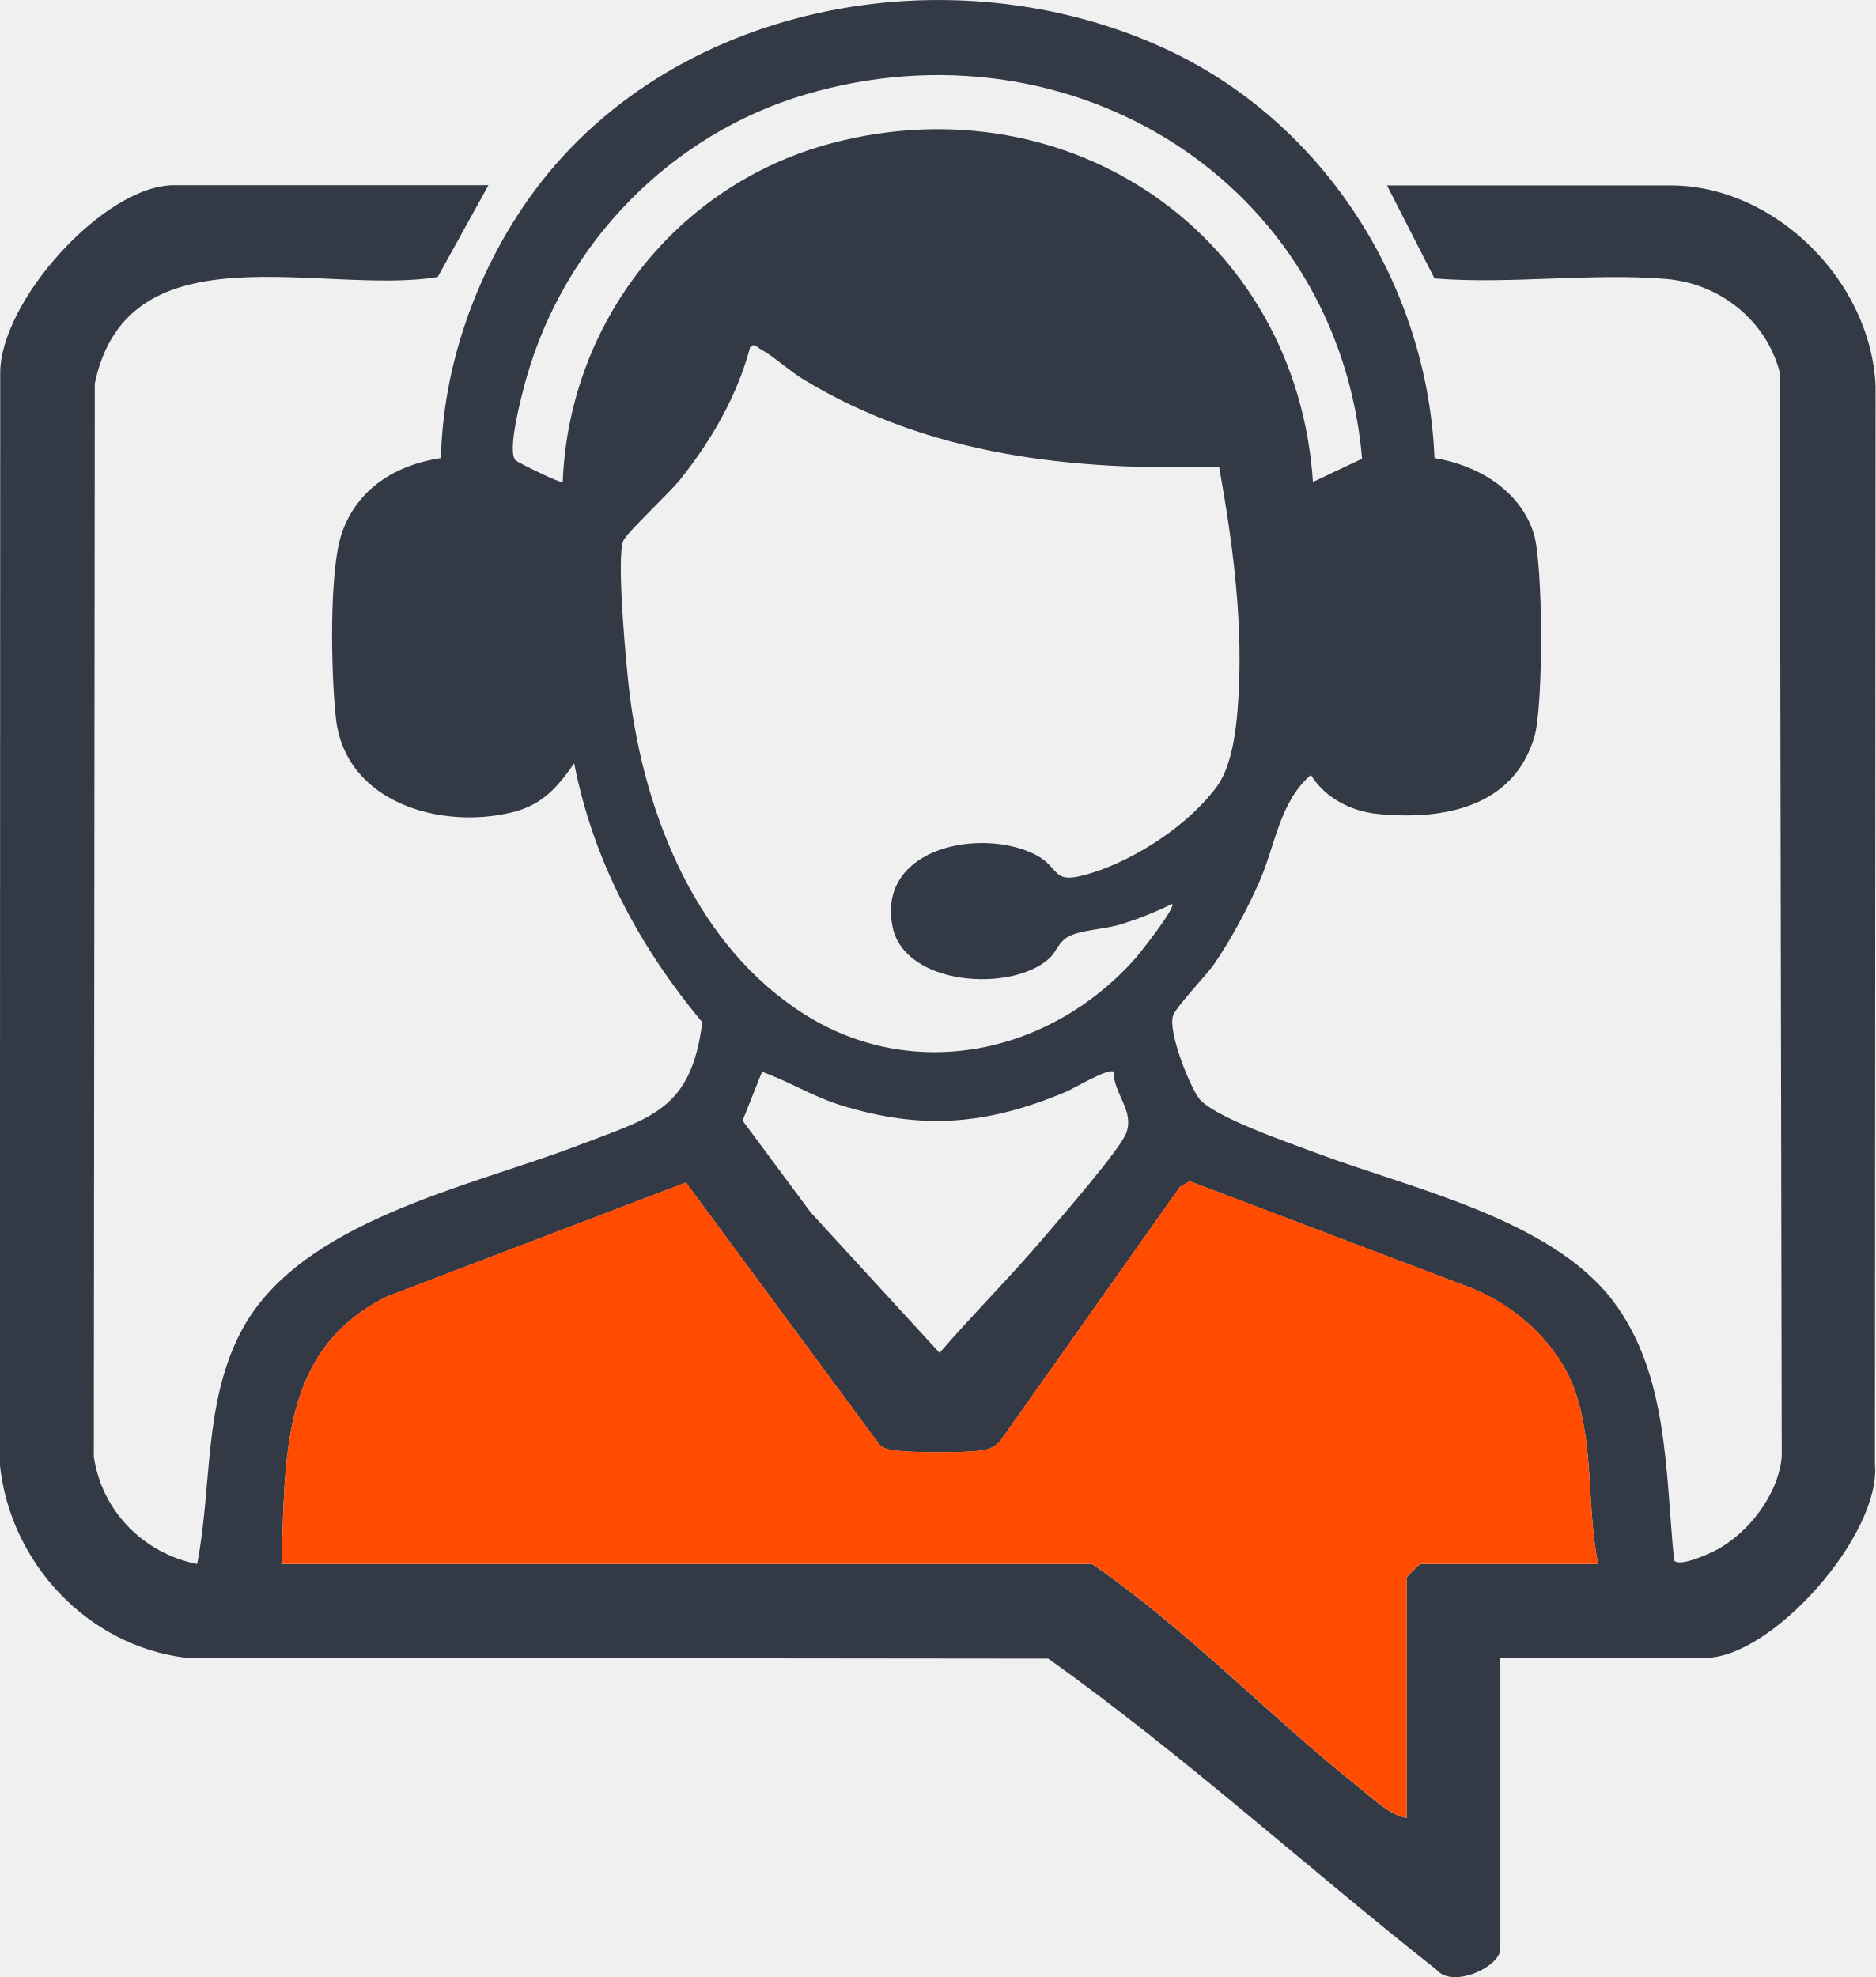
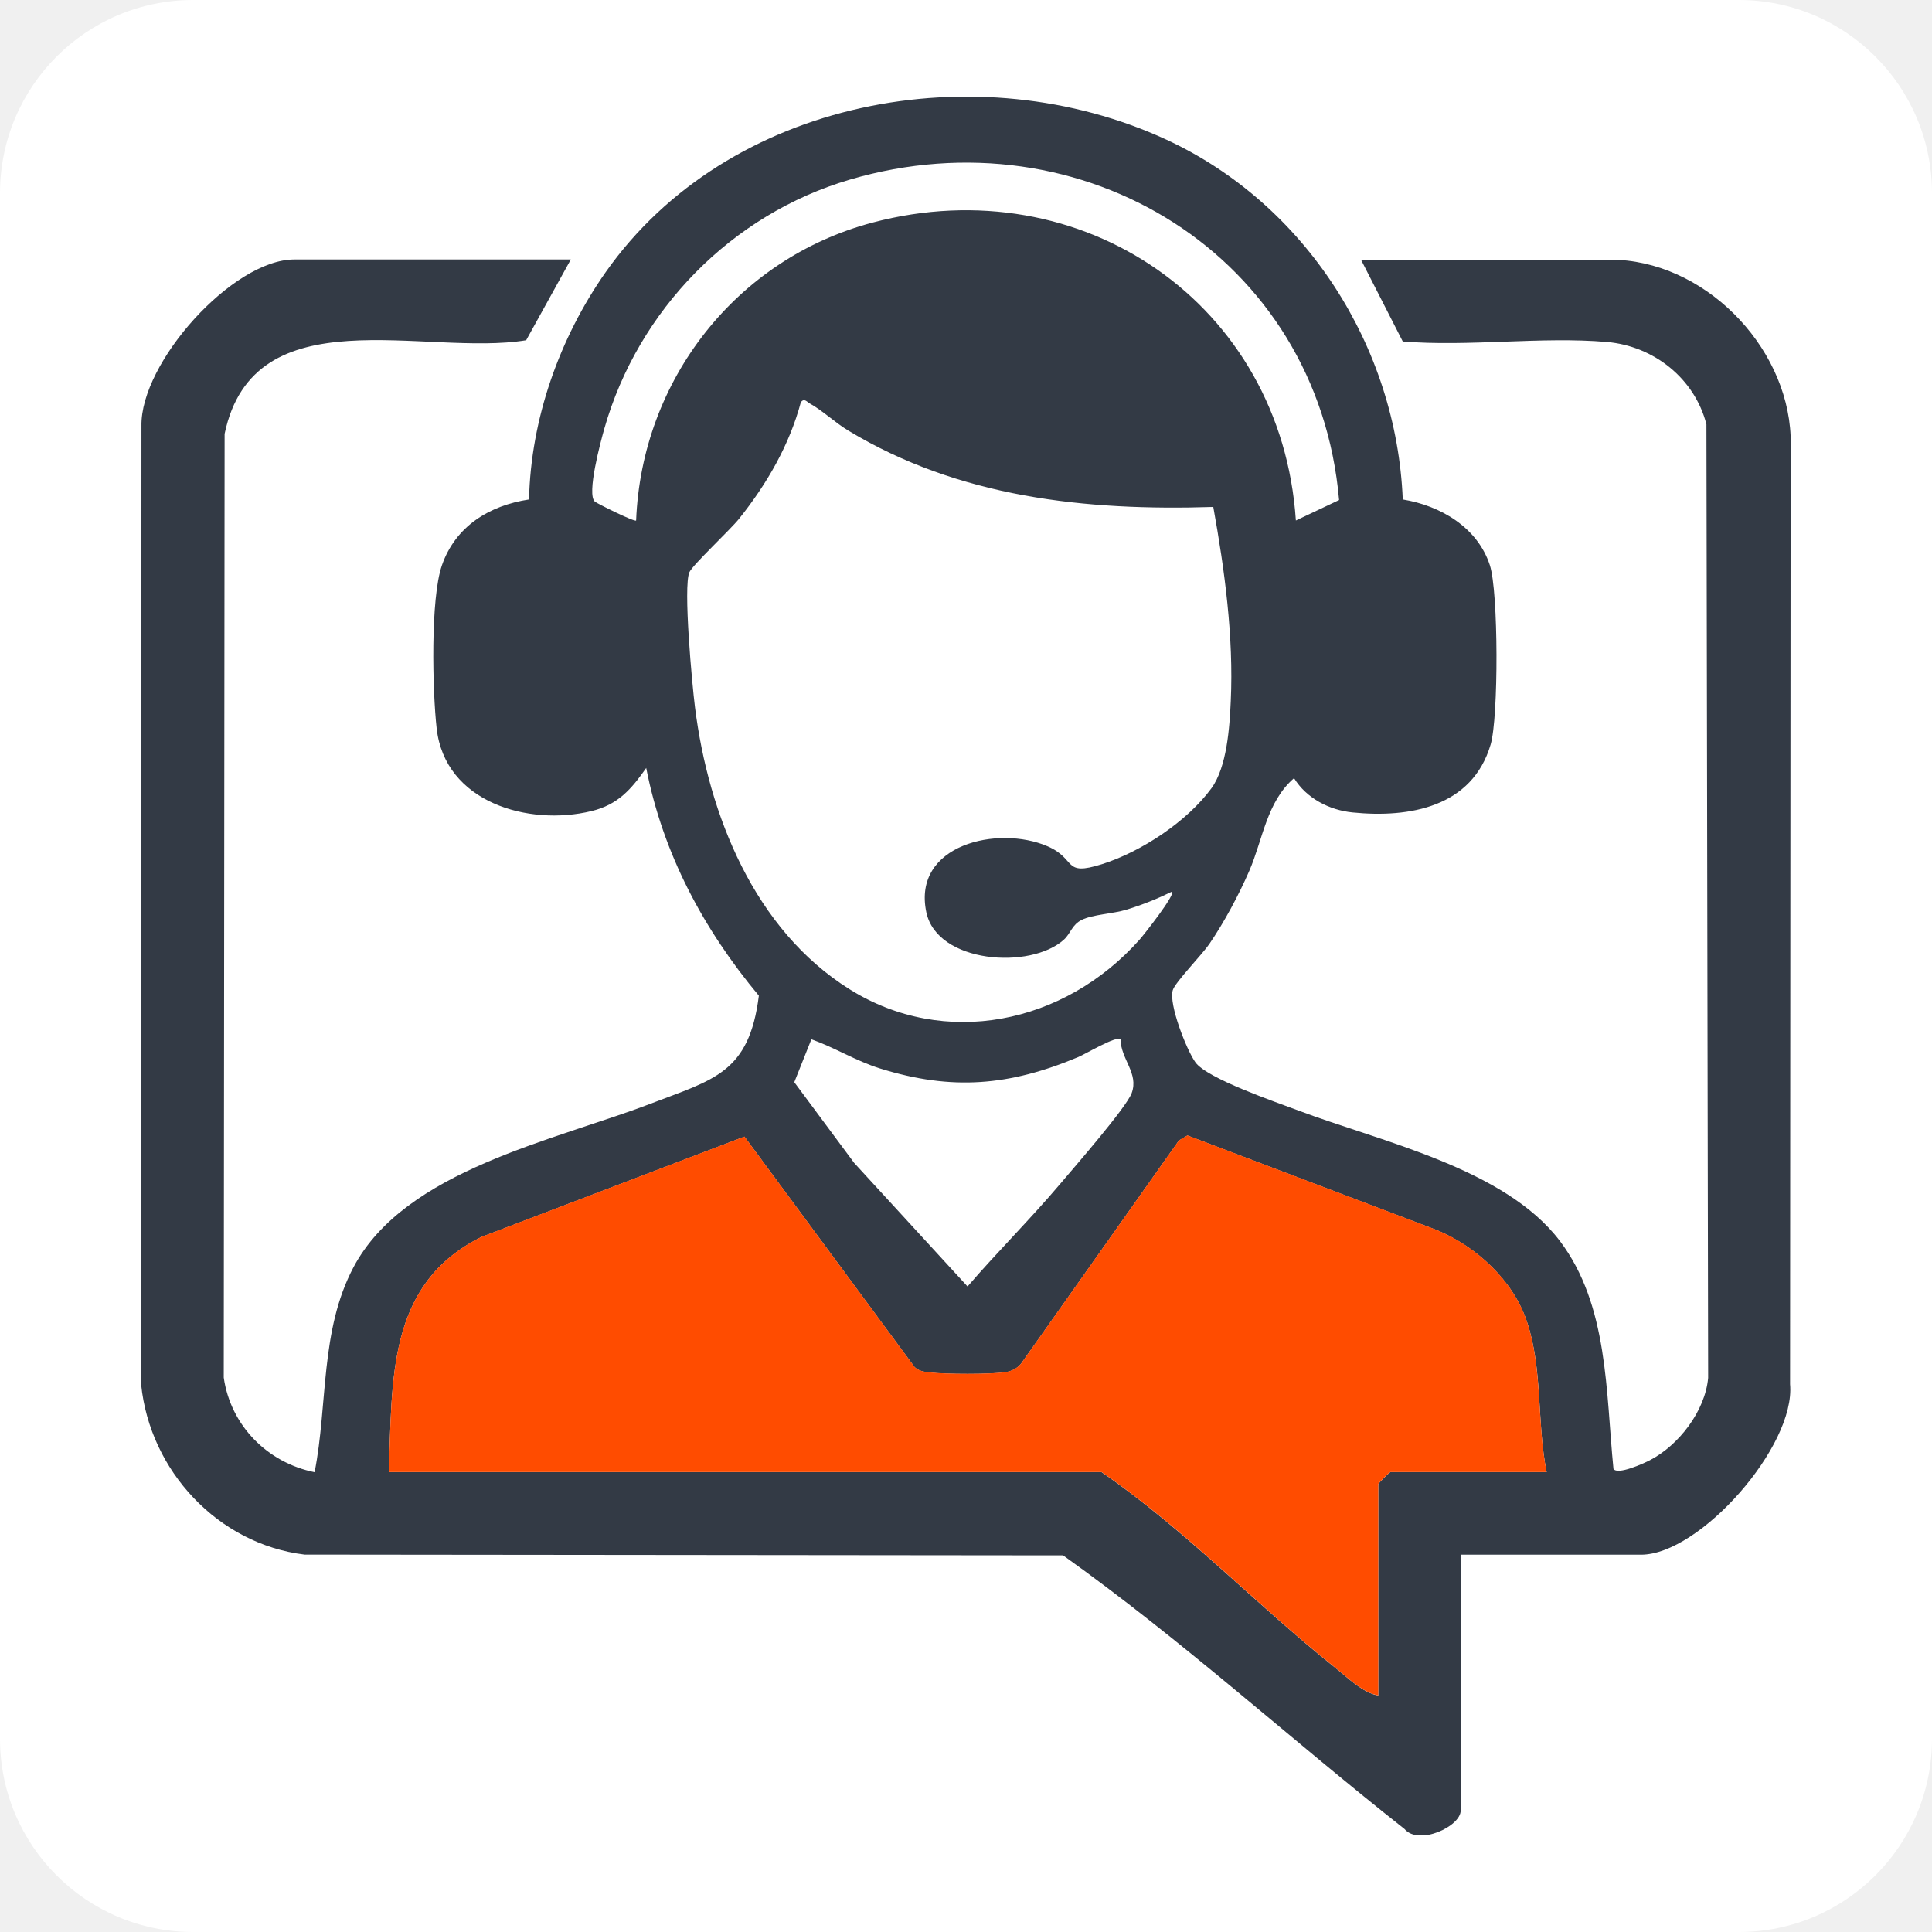
- <svg xmlns="http://www.w3.org/2000/svg" id="Calque_1" data-name="Calque 1" viewBox="0 0 171.76 181.06">
-   <defs>
-     <style>
+ <svg xmlns="http://www.w3.org/2000/svg" version="1.1" width="1000" height="1000">
+   <g clip-path="url(#SvgjsClipPath1143)">
+     <rect width="1000" height="1000" fill="#ffffff" />
+     <g transform="matrix(4.970728,0,0,4.970728,73.11388,50)">
+       <svg version="1.1" width="171.76" height="181.06">
+         <svg id="Calque_1" data-name="Calque 1" viewBox="0 0 171.76 181.06">
+           <defs>
+             <style>
      .cls-1 {
        fill: #ff4c00;
      }

      .cls-2 {
        fill: #333a45;
      }
    </style>
-   </defs>
-   <path class="cls-2" d="M44.73,16.96l-4.65,8.41c-10.5,1.73-28.35-4.78-31.4,9.75l-.09,98.27c.72,4.99,4.54,8.86,9.46,9.85,1.39-7.05.55-14.75,4.06-21.36,5.36-10.1,20.92-13.17,30.92-17.01,6.56-2.52,10.27-3.18,11.28-11.25-5.77-6.91-9.99-14.8-11.73-23.71-1.55,2.21-2.93,3.82-5.7,4.49-6.57,1.6-15.26-.91-16.12-8.61-.44-3.93-.66-13.51.55-16.99,1.42-4.08,4.96-6.23,9.07-6.85.18-8.38,3.18-16.84,7.98-23.67C61.11.18,87.11-4.6,106.76,4.49c14.47,6.7,23.95,21.56,24.6,37.46,3.93.64,7.79,2.91,9.07,6.85.9,2.75.91,15.87.08,18.67-1.92,6.51-8.43,7.67-14.38,7.07-2.42-.24-4.81-1.48-6.09-3.57-2.86,2.47-3.25,6.4-4.66,9.65-1.09,2.51-2.63,5.38-4.17,7.63-.76,1.11-3.56,3.98-3.8,4.8-.44,1.46,1.45,6.25,2.36,7.51,1.22,1.7,8.39,4.14,10.72,5.02,8.6,3.24,21.47,6,27.22,13.57,5.08,6.7,4.79,15.74,5.59,23.74.42.68,3.14-.56,3.78-.89,3.02-1.56,5.77-5.13,6.08-8.58l-.18-99.29c-1.22-4.77-5.47-8.16-10.38-8.58-6.8-.58-14.36.51-21.24-.05l-4.35-8.52h25.94c9.65,0,18.41,8.83,18.8,18.41l-.06,98.69c.59,6.44-9.4,17.75-15.52,17.75h-18.78v26.65c0,1.64-4.36,3.68-5.85,1.91-11.92-9.4-23.17-19.67-35.55-28.49l-78.99-.08c-9.03-1.11-16.09-8.73-17.01-17.69L.02,34.31c-.13-6.61,9.5-17.35,15.92-17.35h28.8ZM120.23,44.14l4.5-2.13c-2.21-25.4-26.71-40.49-50.93-33.37-12.33,3.62-22.06,13.58-25.58,25.93-.37,1.31-1.88,6.87-.98,7.61.23.19,4.13,2.14,4.29,1.96.57-14.61,10.44-27.26,24.61-31.02,21.82-5.78,42.59,8.49,44.09,31.02ZM111.62,42.73c-13.31.42-26.47-.98-38.01-7.96-1.36-.82-2.71-2.11-3.99-2.81-.31-.17-.55-.58-.93-.16-1.2,4.5-3.55,8.54-6.44,12.16-.92,1.15-4.83,4.8-5.17,5.56-.67,1.47.29,11.79.58,14.07,1.41,11.21,6.19,23.15,16.08,29.35s22.35,3.68,30.21-5.15c.45-.51,3.74-4.67,3.39-5.01-1.55.76-3.07,1.37-4.73,1.88-1.45.44-3.51.5-4.66,1.06-1.04.5-1.17,1.43-1.87,2.06-3.46,3.15-13.2,2.49-14.33-2.84-1.49-7.06,7.47-9.1,12.61-6.88,3.09,1.33,1.55,3.17,5.67,1.87s8.9-4.47,11.41-7.91c1.61-2.22,1.89-6.33,2.01-9.08.31-6.66-.64-13.69-1.82-20.21ZM101.98,98.16c-.46-.39-3.64,1.53-4.41,1.85-7.16,3-13.13,3.53-20.64,1.19-2.5-.78-4.7-2.17-7.15-3.04l-1.78,4.47,6.24,8.41,11.8,12.86c3.14-3.64,6.58-7.05,9.68-10.72,1.42-1.68,6.85-7.9,7.41-9.41.77-2.07-1.14-3.54-1.16-5.62ZM146.34,143.23c-1.03-5.12-.38-10.68-2.05-15.66-1.43-4.3-5.29-7.85-9.41-9.55l-25.94-9.84-.89.52-16.45,23.26c-.43.51-.98.77-1.63.87-1.56.24-6.25.22-7.86.03-.58-.07-1.13-.13-1.58-.56l-17.72-24-27.37,10.44c-9.9,4.89-9.27,14.93-9.67,24.5h74.24c8.73,6.02,16.08,13.8,24.34,20.38,1.29,1.03,2.88,2.62,4.46,2.87v-22c0-.09,1.16-1.25,1.25-1.25h16.28Z" />
-   <path class="cls-1" d="M146.34,143.23h-16.28c-.09,0-1.25,1.16-1.25,1.25v22c-1.58-.25-3.17-1.84-4.46-2.87-8.25-6.58-15.6-14.36-24.34-20.38H25.77c.4-9.57-.23-19.6,9.67-24.5l27.37-10.44,17.72,24c.45.43,1,.49,1.58.56,1.61.19,6.3.21,7.86-.03.65-.1,1.2-.37,1.63-.87l16.45-23.26.89-.52,25.94,9.84c4.13,1.7,7.98,5.25,9.41,9.55,1.66,4.98,1.02,10.54,2.05,15.66Z" />
+             <clipPath id="SvgjsClipPath1143">
+               <rect width="1000" height="1000" x="0" y="0" rx="100" ry="100" />
+             </clipPath>
+           </defs>
+           <path class="cls-2" d="M44.73,16.96l-4.65,8.41c-10.5,1.73-28.35-4.78-31.4,9.75l-.09,98.27c.72,4.99,4.54,8.86,9.46,9.85,1.39-7.05.55-14.75,4.06-21.36,5.36-10.1,20.92-13.17,30.92-17.01,6.56-2.52,10.27-3.18,11.28-11.25-5.77-6.91-9.99-14.8-11.73-23.71-1.55,2.21-2.93,3.82-5.7,4.49-6.57,1.6-15.26-.91-16.12-8.61-.44-3.93-.66-13.51.55-16.99,1.42-4.08,4.96-6.23,9.07-6.85.18-8.38,3.18-16.84,7.98-23.67C61.11.18,87.11-4.6,106.76,4.49c14.47,6.7,23.95,21.56,24.6,37.46,3.93.64,7.79,2.91,9.07,6.85.9,2.75.91,15.87.08,18.67-1.92,6.51-8.43,7.67-14.38,7.07-2.42-.24-4.81-1.48-6.09-3.57-2.86,2.47-3.25,6.4-4.66,9.65-1.09,2.51-2.63,5.38-4.17,7.63-.76,1.11-3.56,3.98-3.8,4.8-.44,1.46,1.45,6.25,2.36,7.51,1.22,1.7,8.39,4.14,10.72,5.02,8.6,3.24,21.47,6,27.22,13.57,5.08,6.7,4.79,15.74,5.59,23.74.42.68,3.14-.56,3.78-.89,3.02-1.56,5.77-5.13,6.08-8.58l-.18-99.29c-1.22-4.77-5.47-8.16-10.38-8.58-6.8-.58-14.36.51-21.24-.05l-4.35-8.52h25.94c9.65,0,18.41,8.83,18.8,18.41l-.06,98.69c.59,6.44-9.4,17.75-15.52,17.75h-18.78v26.65c0,1.64-4.36,3.68-5.85,1.91-11.92-9.4-23.17-19.67-35.55-28.49l-78.99-.08c-9.03-1.11-16.09-8.73-17.01-17.69L.02,34.31c-.13-6.61,9.5-17.35,15.92-17.35h28.8ZM120.23,44.14l4.5-2.13c-2.21-25.4-26.71-40.49-50.93-33.37-12.33,3.62-22.06,13.58-25.58,25.93-.37,1.31-1.88,6.87-.98,7.61.23.19,4.13,2.14,4.29,1.96.57-14.61,10.44-27.26,24.61-31.02,21.82-5.78,42.59,8.49,44.09,31.02ZM111.62,42.73c-13.31.42-26.47-.98-38.01-7.96-1.36-.82-2.71-2.11-3.99-2.81-.31-.17-.55-.58-.93-.16-1.2,4.5-3.55,8.54-6.44,12.16-.92,1.15-4.83,4.8-5.17,5.56-.67,1.47.29,11.79.58,14.07,1.41,11.21,6.19,23.15,16.08,29.35s22.35,3.68,30.21-5.15c.45-.51,3.74-4.67,3.39-5.01-1.55.76-3.07,1.37-4.73,1.88-1.45.44-3.51.5-4.66,1.06-1.04.5-1.17,1.43-1.87,2.06-3.46,3.15-13.2,2.49-14.33-2.84-1.49-7.06,7.47-9.1,12.61-6.88,3.09,1.33,1.55,3.17,5.67,1.87s8.9-4.47,11.41-7.91c1.61-2.22,1.89-6.33,2.01-9.08.31-6.66-.64-13.69-1.82-20.21ZM101.98,98.16c-.46-.39-3.64,1.53-4.41,1.85-7.16,3-13.13,3.53-20.64,1.19-2.5-.78-4.7-2.17-7.15-3.04l-1.78,4.47,6.24,8.41,11.8,12.86c3.14-3.64,6.58-7.05,9.68-10.72,1.42-1.68,6.85-7.9,7.41-9.41.77-2.07-1.14-3.54-1.16-5.62ZM146.34,143.23c-1.03-5.12-.38-10.68-2.05-15.66-1.43-4.3-5.29-7.85-9.41-9.55l-25.94-9.84-.89.52-16.45,23.26c-.43.51-.98.77-1.63.87-1.56.24-6.25.22-7.86.03-.58-.07-1.13-.13-1.58-.56l-17.72-24-27.37,10.44c-9.9,4.89-9.27,14.93-9.67,24.5h74.24c8.73,6.02,16.08,13.8,24.34,20.38,1.29,1.03,2.88,2.62,4.46,2.87v-22c0-.09,1.16-1.25,1.25-1.25h16.28Z" />
+           <path class="cls-1" d="M146.34,143.23h-16.28c-.09,0-1.25,1.16-1.25,1.25v22c-1.58-.25-3.17-1.84-4.46-2.87-8.25-6.58-15.6-14.36-24.34-20.38H25.77c.4-9.57-.23-19.6,9.67-24.5l27.37-10.44,17.72,24c.45.43,1,.49,1.58.56,1.61.19,6.3.21,7.86-.03.65-.1,1.2-.37,1.63-.87l16.45-23.26.89-.52,25.94,9.84c4.13,1.7,7.98,5.25,9.41,9.55,1.66,4.98,1.02,10.54,2.05,15.66Z" />
+         </svg>
+       </svg>
+     </g>
+   </g>
</svg>
